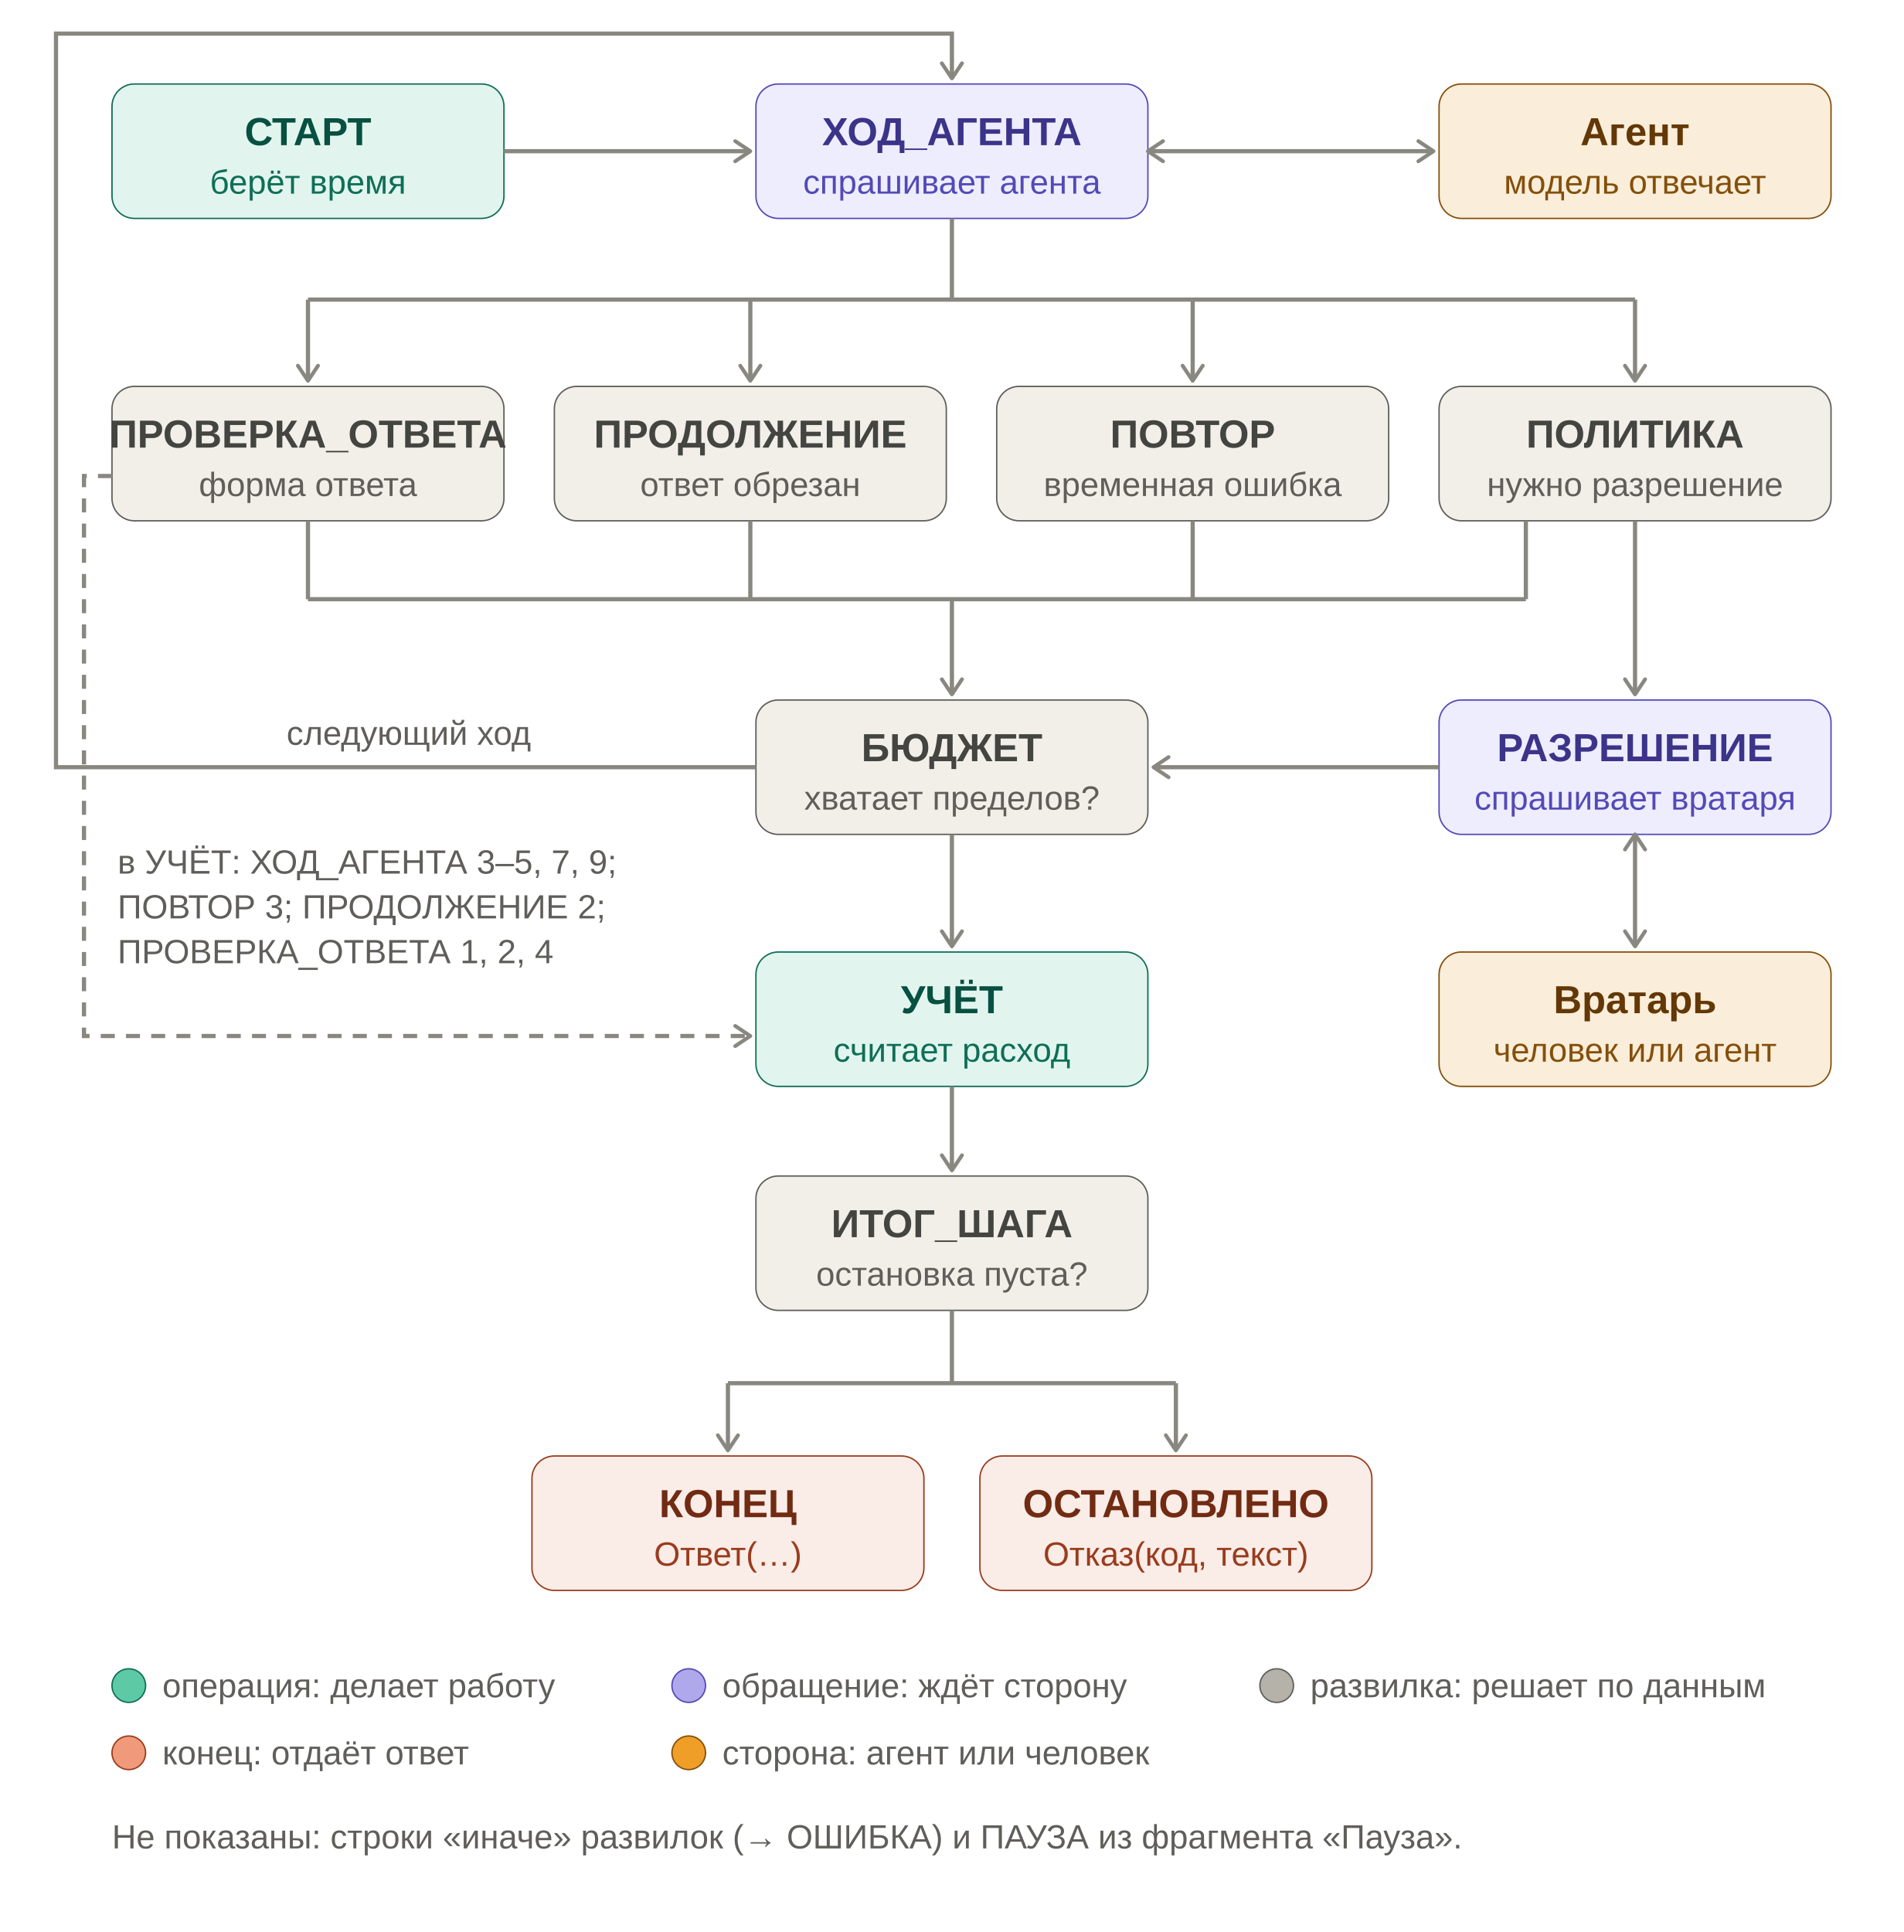
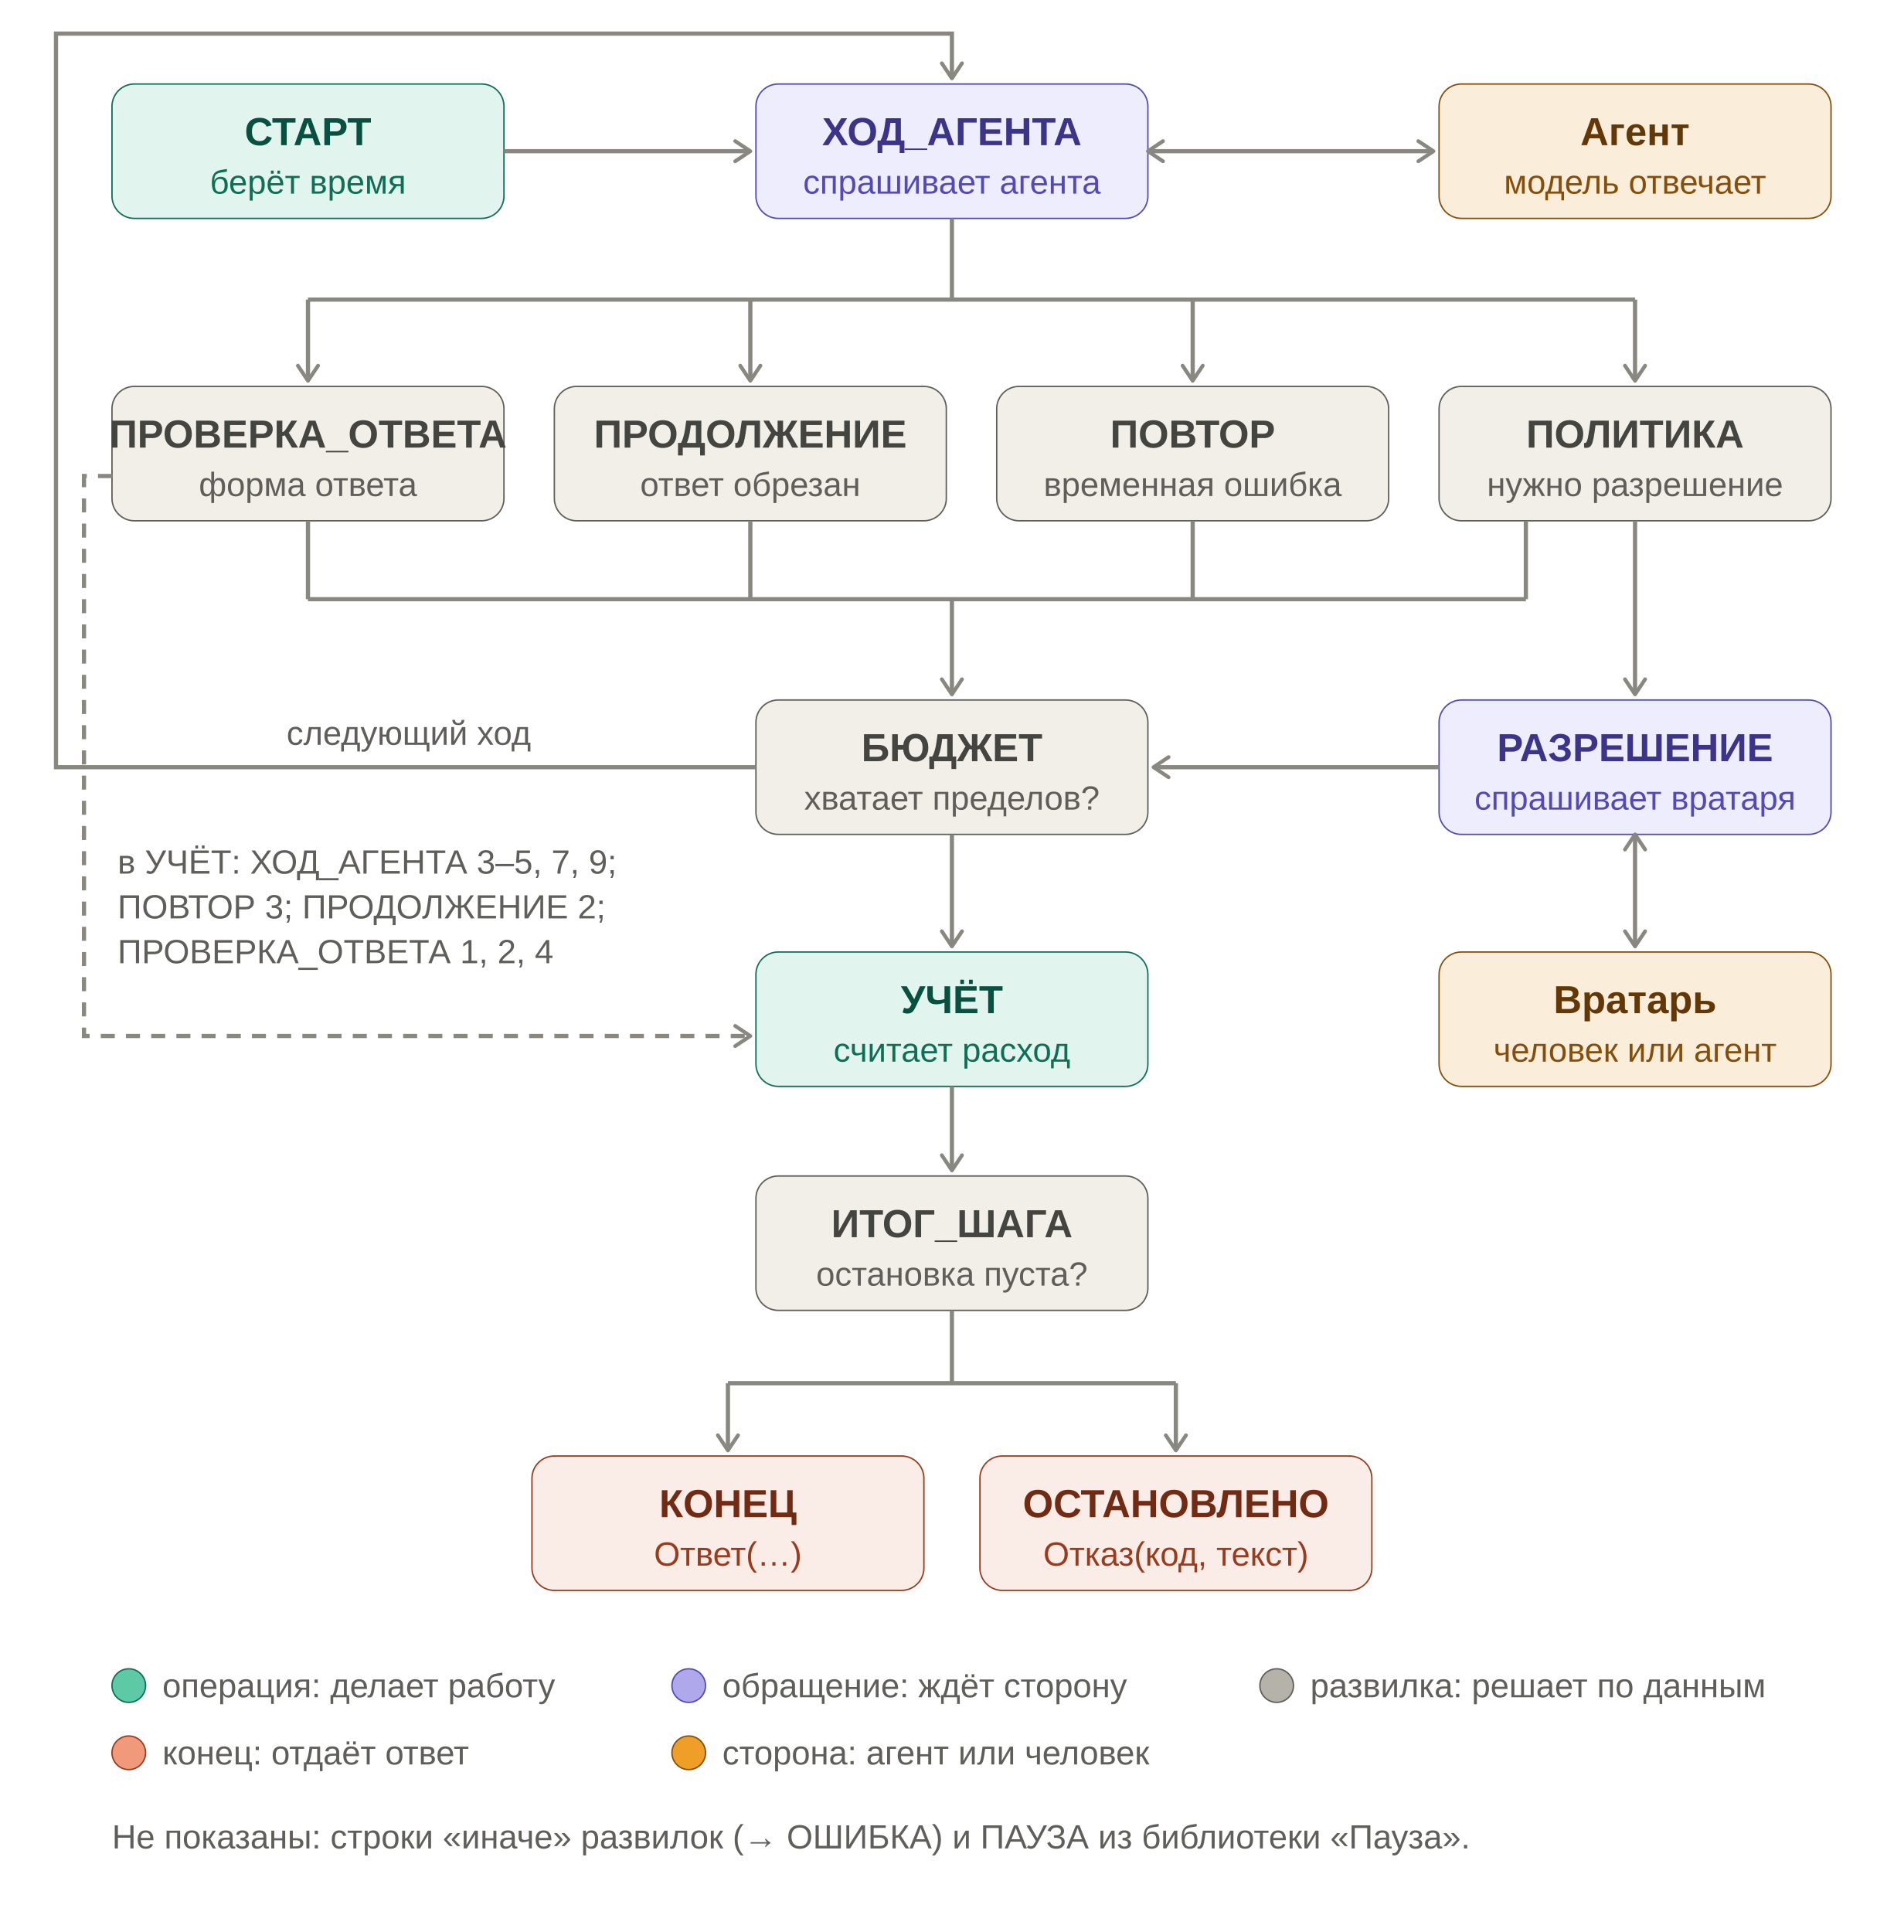
<svg xmlns="http://www.w3.org/2000/svg" width="680" viewBox="0 0 680 690" role="img" height="690">
  <defs>
    <marker id="arrow" viewBox="0 0 10 10" refX="8" refY="5" markerWidth="6" markerHeight="6" orient="auto-start-reverse">
      <path d="M2 1L8 5L2 9" fill="none" stroke="#888780" stroke-width="1.5" stroke-linecap="round" stroke-linejoin="round" />
    </marker>
  </defs>
  <g>
    <rect x="40" y="30" width="140" height="48" rx="8" stroke-width="0.5" fill="#E1F5EE" stroke="#0F6E56" />
    <text x="110.0" y="47" text-anchor="middle" dominant-baseline="central" font-family="Segoe UI, Arial, sans-serif" font-size="14" font-weight="600" fill="#085041">СТАРТ</text>
    <text x="110.0" y="65" text-anchor="middle" dominant-baseline="central" font-family="Segoe UI, Arial, sans-serif" font-size="12" fill="#0F6E56">берёт время</text>
  </g>
  <g>
    <rect x="270" y="30" width="140" height="48" rx="8" stroke-width="0.5" fill="#EEEDFE" stroke="#534AB7" />
    <text x="340.0" y="47" text-anchor="middle" dominant-baseline="central" font-family="Segoe UI, Arial, sans-serif" font-size="14" font-weight="600" fill="#3C3489">ХОД_АГЕНТА</text>
    <text x="340.0" y="65" text-anchor="middle" dominant-baseline="central" font-family="Segoe UI, Arial, sans-serif" font-size="12" fill="#534AB7">спрашивает агента</text>
  </g>
  <g>
    <rect x="514" y="30" width="140" height="48" rx="8" stroke-width="0.5" fill="#FAEEDA" stroke="#854F0B" />
    <text x="584.0" y="47" text-anchor="middle" dominant-baseline="central" font-family="Segoe UI, Arial, sans-serif" font-size="14" font-weight="600" fill="#633806">Агент</text>
    <text x="584.0" y="65" text-anchor="middle" dominant-baseline="central" font-family="Segoe UI, Arial, sans-serif" font-size="12" fill="#854F0B">модель отвечает</text>
  </g>
  <line x1="180" y1="54" x2="268" y2="54" marker-end="url(#arrow)" stroke="#888780" stroke-width="1.5" fill="none" />
  <line x1="410" y1="54" x2="512" y2="54" marker-start="url(#arrow)" marker-end="url(#arrow)" stroke="#888780" stroke-width="1.5" fill="none" />
  <path d="M340 78 L340 107" fill="none" stroke="#888780" stroke-width="1.5" />
  <path d="M110 107 L584 107" fill="none" stroke="#888780" stroke-width="1.5" />
  <g>
    <rect x="40" y="138" width="140" height="48" rx="8" stroke-width="0.5" fill="#F1EFE8" stroke="#5F5E5A" />
    <text x="110.0" y="155" text-anchor="middle" dominant-baseline="central" font-family="Segoe UI, Arial, sans-serif" font-size="14" font-weight="600" fill="#444441">ПРОВЕРКА_ОТВЕТА</text>
    <text x="110.0" y="173" text-anchor="middle" dominant-baseline="central" font-family="Segoe UI, Arial, sans-serif" font-size="12" fill="#5F5E5A">форма ответа</text>
  </g>
  <g>
    <rect x="198" y="138" width="140" height="48" rx="8" stroke-width="0.5" fill="#F1EFE8" stroke="#5F5E5A" />
    <text x="268.0" y="155" text-anchor="middle" dominant-baseline="central" font-family="Segoe UI, Arial, sans-serif" font-size="14" font-weight="600" fill="#444441">ПРОДОЛЖЕНИЕ</text>
    <text x="268.0" y="173" text-anchor="middle" dominant-baseline="central" font-family="Segoe UI, Arial, sans-serif" font-size="12" fill="#5F5E5A">ответ обрезан</text>
  </g>
  <g>
    <rect x="356" y="138" width="140" height="48" rx="8" stroke-width="0.5" fill="#F1EFE8" stroke="#5F5E5A" />
    <text x="426.0" y="155" text-anchor="middle" dominant-baseline="central" font-family="Segoe UI, Arial, sans-serif" font-size="14" font-weight="600" fill="#444441">ПОВТОР</text>
    <text x="426.0" y="173" text-anchor="middle" dominant-baseline="central" font-family="Segoe UI, Arial, sans-serif" font-size="12" fill="#5F5E5A">временная ошибка</text>
  </g>
  <g>
    <rect x="514" y="138" width="140" height="48" rx="8" stroke-width="0.5" fill="#F1EFE8" stroke="#5F5E5A" />
    <text x="584.0" y="155" text-anchor="middle" dominant-baseline="central" font-family="Segoe UI, Arial, sans-serif" font-size="14" font-weight="600" fill="#444441">ПОЛИТИКА</text>
    <text x="584.0" y="173" text-anchor="middle" dominant-baseline="central" font-family="Segoe UI, Arial, sans-serif" font-size="12" fill="#5F5E5A">нужно разрешение</text>
  </g>
  <line x1="110" y1="107" x2="110" y2="136" marker-end="url(#arrow)" stroke="#888780" stroke-width="1.5" fill="none" />
  <line x1="268" y1="107" x2="268" y2="136" marker-end="url(#arrow)" stroke="#888780" stroke-width="1.5" fill="none" />
  <line x1="426" y1="107" x2="426" y2="136" marker-end="url(#arrow)" stroke="#888780" stroke-width="1.5" fill="none" />
  <line x1="584" y1="107" x2="584" y2="136" marker-end="url(#arrow)" stroke="#888780" stroke-width="1.5" fill="none" />
  <line x1="110" y1="186" x2="110" y2="214" stroke="#888780" stroke-width="1.5" fill="none" />
  <line x1="268" y1="186" x2="268" y2="214" stroke="#888780" stroke-width="1.5" fill="none" />
  <line x1="426" y1="186" x2="426" y2="214" stroke="#888780" stroke-width="1.5" fill="none" />
  <line x1="545" y1="186" x2="545" y2="214" stroke="#888780" stroke-width="1.5" fill="none" />
  <path d="M110 214 L545 214" fill="none" stroke="#888780" stroke-width="1.5" />
  <line x1="340" y1="214" x2="340" y2="248" marker-end="url(#arrow)" stroke="#888780" stroke-width="1.5" fill="none" />
  <g>
    <rect x="270" y="250" width="140" height="48" rx="8" stroke-width="0.5" fill="#F1EFE8" stroke="#5F5E5A" />
    <text x="340.0" y="267" text-anchor="middle" dominant-baseline="central" font-family="Segoe UI, Arial, sans-serif" font-size="14" font-weight="600" fill="#444441">БЮДЖЕТ</text>
    <text x="340.0" y="285" text-anchor="middle" dominant-baseline="central" font-family="Segoe UI, Arial, sans-serif" font-size="12" fill="#5F5E5A">хватает пределов?</text>
  </g>
  <g>
    <rect x="514" y="250" width="140" height="48" rx="8" stroke-width="0.5" fill="#EEEDFE" stroke="#534AB7" />
    <text x="584.0" y="267" text-anchor="middle" dominant-baseline="central" font-family="Segoe UI, Arial, sans-serif" font-size="14" font-weight="600" fill="#3C3489">РАЗРЕШЕНИЕ</text>
    <text x="584.0" y="285" text-anchor="middle" dominant-baseline="central" font-family="Segoe UI, Arial, sans-serif" font-size="12" fill="#534AB7">спрашивает вратаря</text>
  </g>
  <line x1="584" y1="186" x2="584" y2="248" marker-end="url(#arrow)" stroke="#888780" stroke-width="1.5" fill="none" />
  <line x1="514" y1="274" x2="412" y2="274" marker-end="url(#arrow)" stroke="#888780" stroke-width="1.5" fill="none" />
  <path d="M270 274 L20 274 L20 12 L340 12 L340 28" fill="none" marker-end="url(#arrow)" stroke="#888780" stroke-width="1.5" />
  <text x="146" y="266" text-anchor="middle" font-family="Segoe UI, Arial, sans-serif" font-size="12" fill="#5F5E5A">следующий ход</text>
  <g>
    <rect x="514" y="340" width="140" height="48" rx="8" stroke-width="0.5" fill="#FAEEDA" stroke="#854F0B" />
    <text x="584.0" y="357" text-anchor="middle" dominant-baseline="central" font-family="Segoe UI, Arial, sans-serif" font-size="14" font-weight="600" fill="#633806">Вратарь</text>
    <text x="584.0" y="375" text-anchor="middle" dominant-baseline="central" font-family="Segoe UI, Arial, sans-serif" font-size="12" fill="#854F0B">человек или агент</text>
  </g>
  <line x1="584" y1="298" x2="584" y2="338" marker-start="url(#arrow)" marker-end="url(#arrow)" stroke="#888780" stroke-width="1.5" fill="none" />
  <g>
    <rect x="270" y="340" width="140" height="48" rx="8" stroke-width="0.5" fill="#E1F5EE" stroke="#0F6E56" />
    <text x="340.0" y="357" text-anchor="middle" dominant-baseline="central" font-family="Segoe UI, Arial, sans-serif" font-size="14" font-weight="600" fill="#085041">УЧЁТ</text>
    <text x="340.0" y="375" text-anchor="middle" dominant-baseline="central" font-family="Segoe UI, Arial, sans-serif" font-size="12" fill="#0F6E56">считает расход</text>
  </g>
  <line x1="340" y1="298" x2="340" y2="338" marker-end="url(#arrow)" stroke="#888780" stroke-width="1.5" fill="none" />
  <path d="M40 170 L30 170 L30 370 L268 370" stroke-dasharray="5 4" marker-end="url(#arrow)" stroke="#888780" stroke-width="1.5" fill="none" />
  <text x="42" y="312" font-family="Segoe UI, Arial, sans-serif" font-size="12" fill="#5F5E5A">в УЧЁТ: ХОД_АГЕНТА 3–5, 7, 9;</text>
  <text x="42" y="328" font-family="Segoe UI, Arial, sans-serif" font-size="12" fill="#5F5E5A">ПОВТОР 3; ПРОДОЛЖЕНИЕ 2;</text>
  <text x="42" y="344" font-family="Segoe UI, Arial, sans-serif" font-size="12" fill="#5F5E5A">ПРОВЕРКА_ОТВЕТА 1, 2, 4</text>
  <g>
    <rect x="270" y="420" width="140" height="48" rx="8" stroke-width="0.5" fill="#F1EFE8" stroke="#5F5E5A" />
    <text x="340.0" y="437" text-anchor="middle" dominant-baseline="central" font-family="Segoe UI, Arial, sans-serif" font-size="14" font-weight="600" fill="#444441">ИТОГ_ШАГА</text>
    <text x="340.0" y="455" text-anchor="middle" dominant-baseline="central" font-family="Segoe UI, Arial, sans-serif" font-size="12" fill="#5F5E5A">остановка пуста?</text>
  </g>
  <line x1="340" y1="388" x2="340" y2="418" marker-end="url(#arrow)" stroke="#888780" stroke-width="1.5" fill="none" />
  <path d="M340 468 L340 494" fill="none" stroke="#888780" stroke-width="1.5" />
  <path d="M260 494 L420 494" fill="none" stroke="#888780" stroke-width="1.5" />
  <line x1="260" y1="494" x2="260" y2="518" marker-end="url(#arrow)" stroke="#888780" stroke-width="1.5" fill="none" />
  <line x1="420" y1="494" x2="420" y2="518" marker-end="url(#arrow)" stroke="#888780" stroke-width="1.5" fill="none" />
  <g>
    <rect x="190" y="520" width="140" height="48" rx="8" stroke-width="0.5" fill="#FAECE7" stroke="#993C1D" />
    <text x="260.0" y="537" text-anchor="middle" dominant-baseline="central" font-family="Segoe UI, Arial, sans-serif" font-size="14" font-weight="600" fill="#712B13">КОНЕЦ</text>
    <text x="260.0" y="555" text-anchor="middle" dominant-baseline="central" font-family="Segoe UI, Arial, sans-serif" font-size="12" fill="#993C1D">Ответ(…)</text>
  </g>
  <g>
    <rect x="350" y="520" width="140" height="48" rx="8" stroke-width="0.5" fill="#FAECE7" stroke="#993C1D" />
    <text x="420.0" y="537" text-anchor="middle" dominant-baseline="central" font-family="Segoe UI, Arial, sans-serif" font-size="14" font-weight="600" fill="#712B13">ОСТАНОВЛЕНО</text>
    <text x="420.0" y="555" text-anchor="middle" dominant-baseline="central" font-family="Segoe UI, Arial, sans-serif" font-size="12" fill="#993C1D">Отказ(код, текст)</text>
  </g>
  <circle cx="46" cy="602" r="6" fill="#5DCAA5" stroke="#0F6E56" stroke-width="0.5" />
  <text x="58" y="602" dominant-baseline="central" font-family="Segoe UI, Arial, sans-serif" font-size="12" fill="#5F5E5A">операция: делает работу</text>
  <circle cx="246" cy="602" r="6" fill="#AFA9EC" stroke="#534AB7" stroke-width="0.5" />
  <text x="258" y="602" dominant-baseline="central" font-family="Segoe UI, Arial, sans-serif" font-size="12" fill="#5F5E5A">обращение: ждёт сторону</text>
  <circle cx="456" cy="602" r="6" fill="#B4B2A9" stroke="#5F5E5A" stroke-width="0.5" />
  <text x="468" y="602" dominant-baseline="central" font-family="Segoe UI, Arial, sans-serif" font-size="12" fill="#5F5E5A">развилка: решает по данным</text>
  <circle cx="46" cy="626" r="6" fill="#F0997B" stroke="#993C1D" stroke-width="0.5" />
  <text x="58" y="626" dominant-baseline="central" font-family="Segoe UI, Arial, sans-serif" font-size="12" fill="#5F5E5A">конец: отдаёт ответ</text>
  <circle cx="246" cy="626" r="6" fill="#EF9F27" stroke="#854F0B" stroke-width="0.5" />
  <text x="258" y="626" dominant-baseline="central" font-family="Segoe UI, Arial, sans-serif" font-size="12" fill="#5F5E5A">сторона: агент или человек</text>
-   <text x="40" y="656" dominant-baseline="central" font-family="Segoe UI, Arial, sans-serif" font-size="12" fill="#5F5E5A">Не показаны: строки «иначе» развилок (→ ОШИБКА) и ПАУЗА из фрагмента «Пауза».</text>
+   <text x="40" y="656" dominant-baseline="central" font-family="Segoe UI, Arial, sans-serif" font-size="12" fill="#5F5E5A">Не показаны: строки «иначе» развилок (→ ОШИБКА) и ПАУЗА из библиотеки «Пауза».</text>
</svg>
